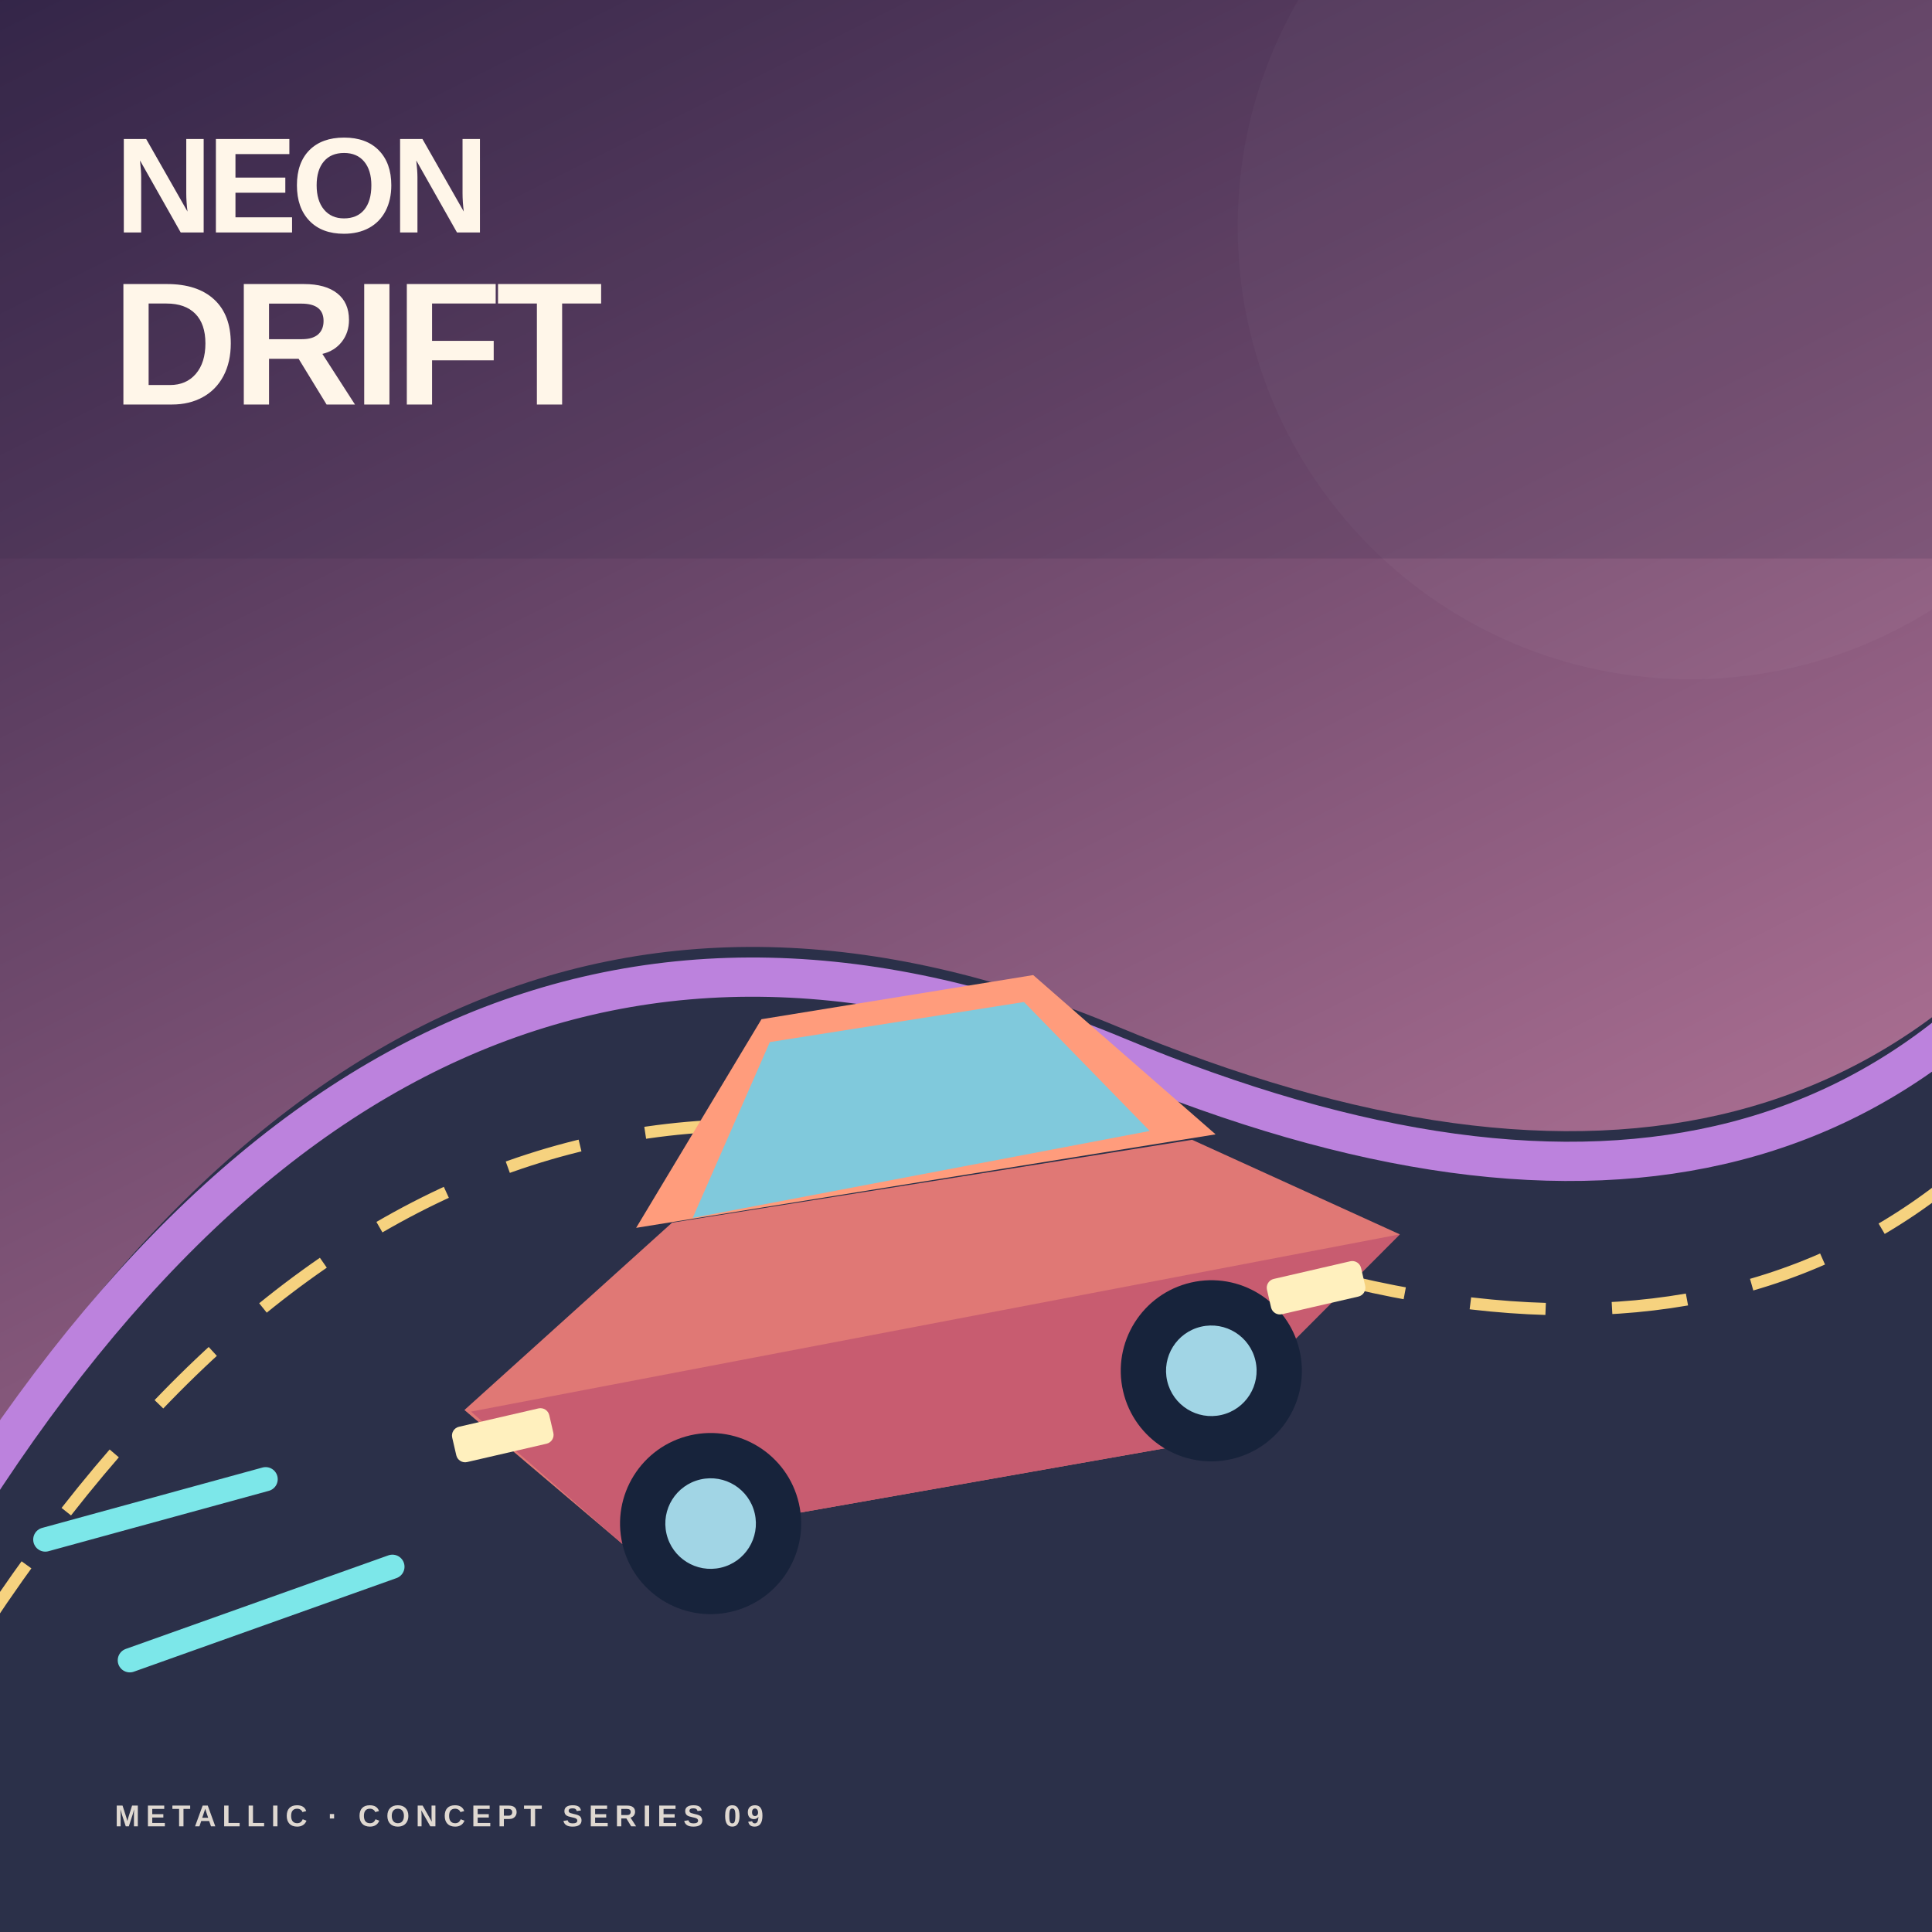
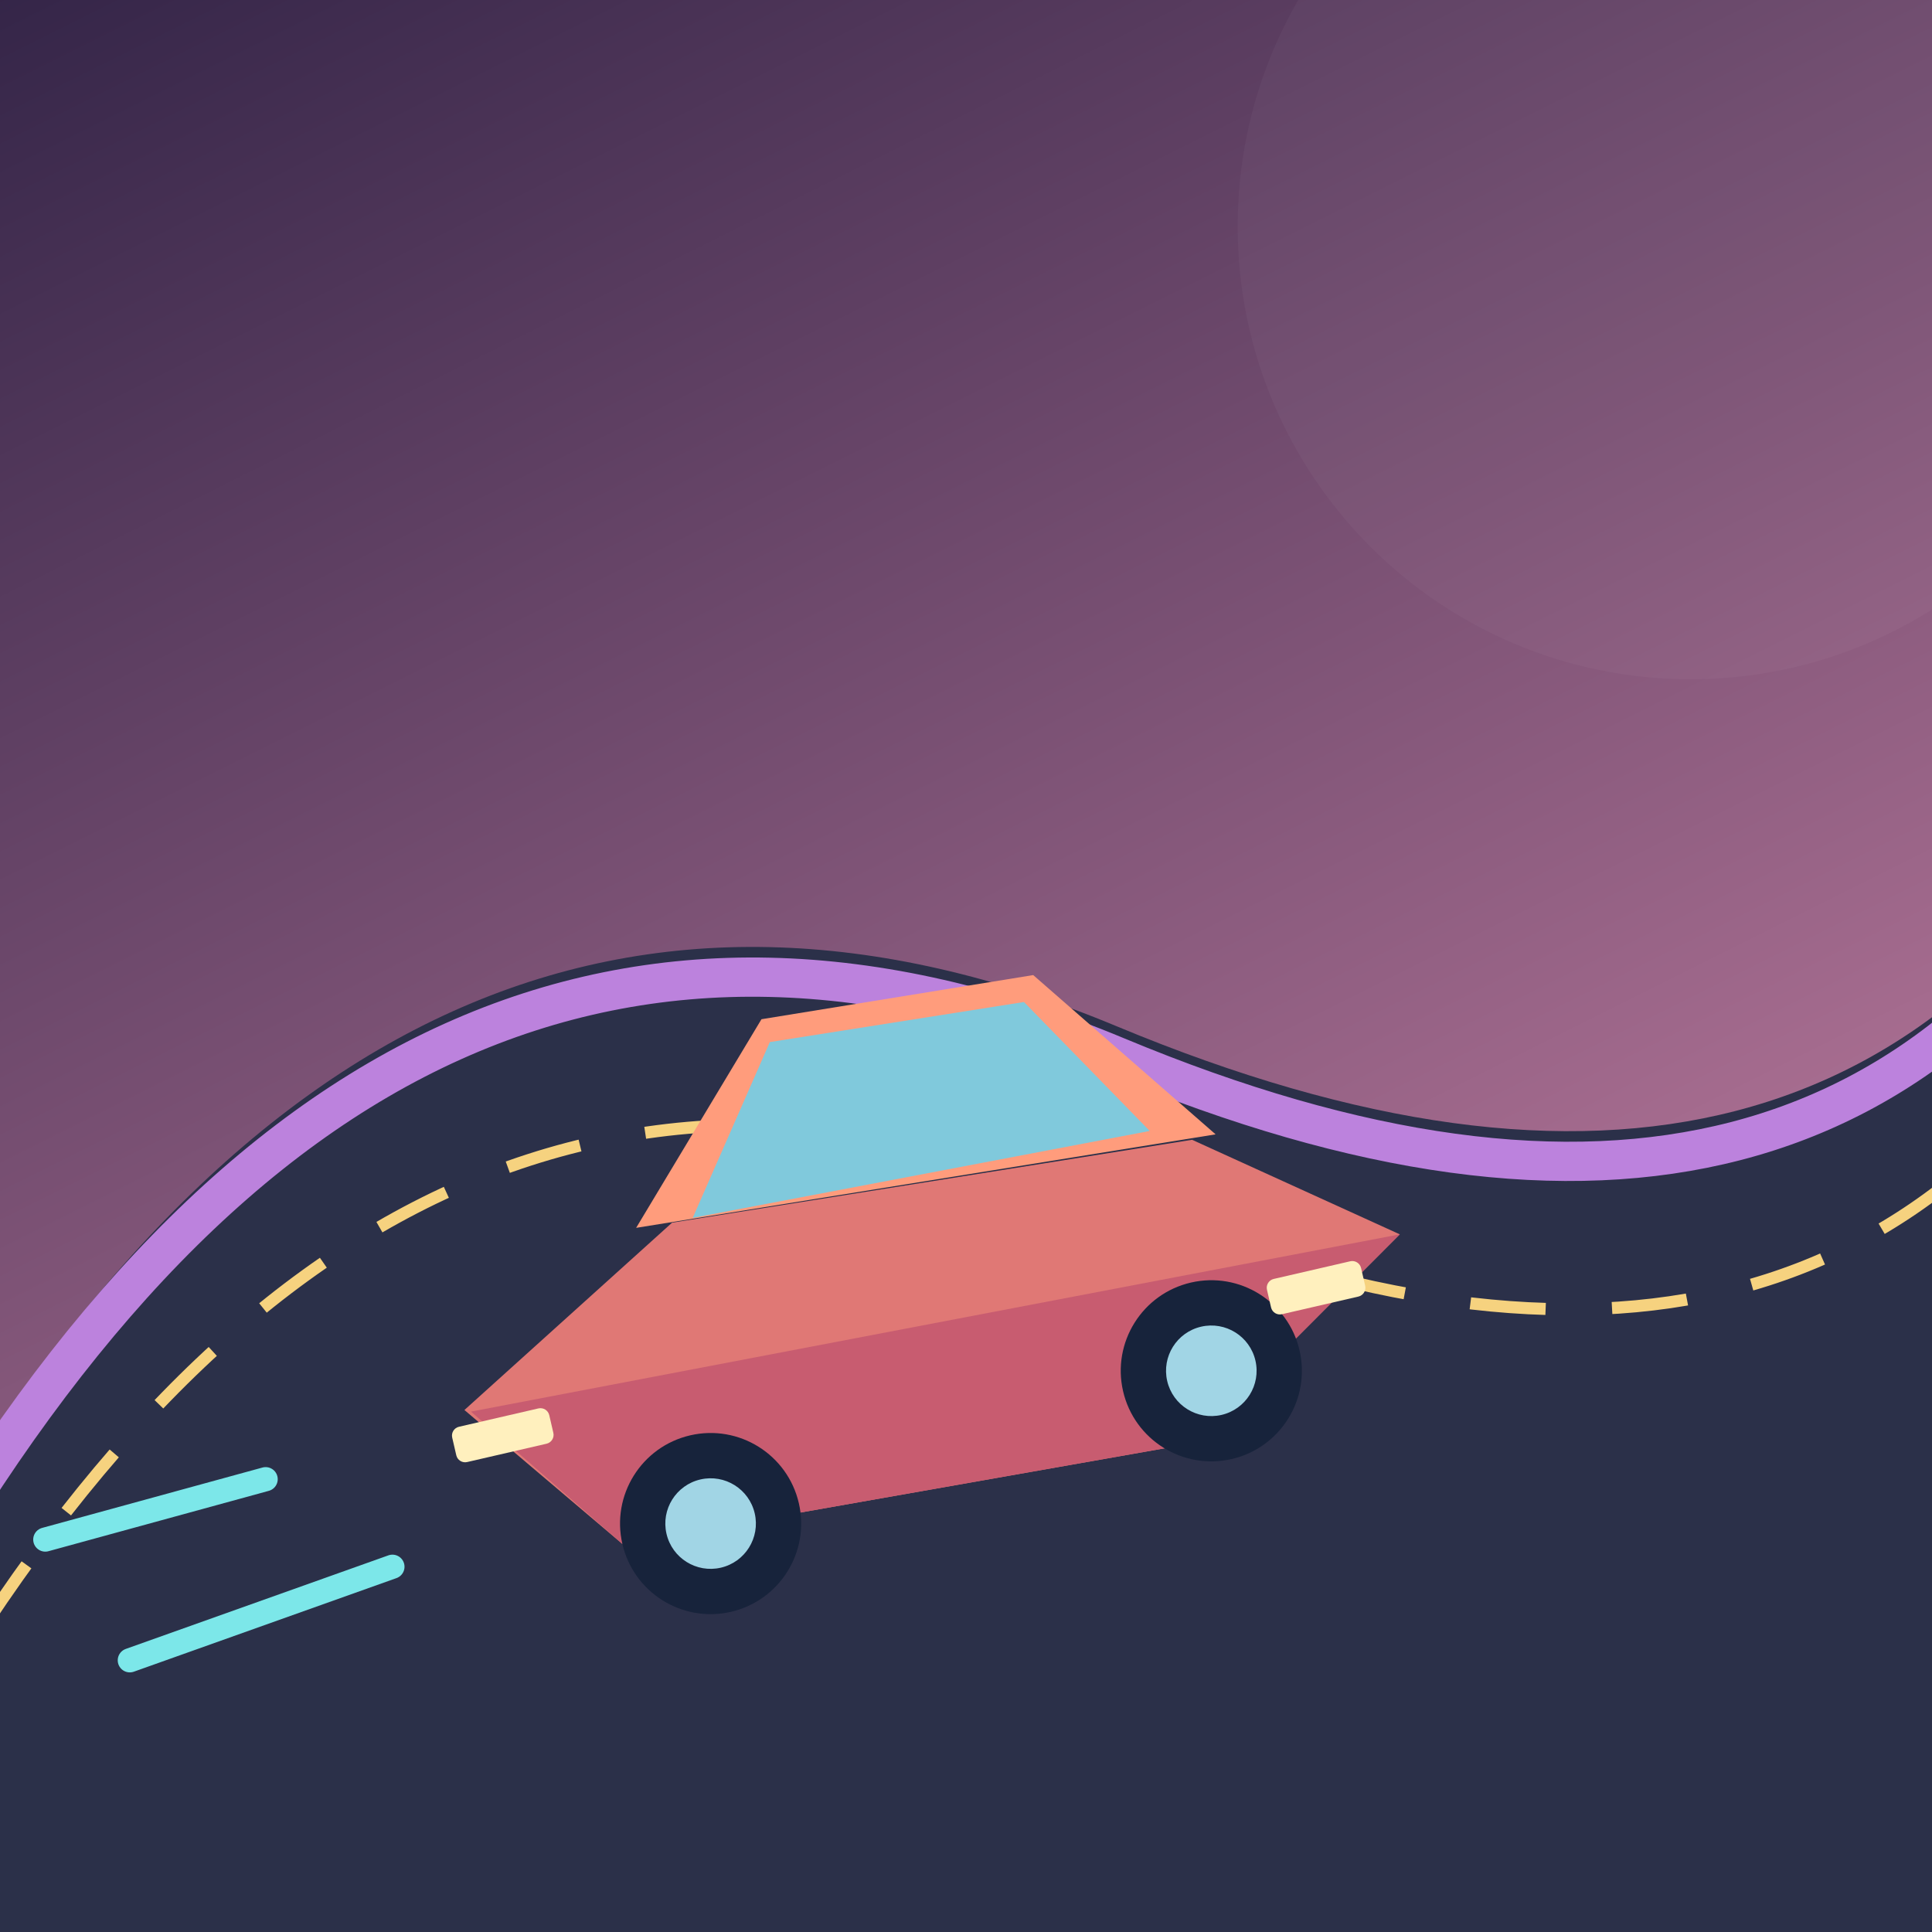
<svg xmlns="http://www.w3.org/2000/svg" viewBox="0 0 640 640" width="640" height="640">
  <defs>
    <linearGradient id="sky" x2=".5" y2="1">
      <stop stop-color="#342548" />
      <stop offset="1" stop-color="#be7b9e" />
    </linearGradient>
    <radialGradient id="portal">
      <stop stop-color="#ffd1fb" />
      <stop offset=".5" stop-color="#b08cf7" />
      <stop offset="1" stop-color="#6052b1" />
    </radialGradient>
  </defs>
  <rect width="640" height="640" fill="url(#sky)" />
  <circle cx="560" cy="75" r="150" fill="#ffffff" opacity=".035" />
  <path d="M-30 520Q130 240 370 340T710 252L680 640H0Z" fill="#2b3049" />
  <path d="M-30 530Q130 250 370 350T710 262" fill="none" stroke="#bc82dd" stroke-width="13" />
  <path d="M-30 579Q130 299 370 399T710 311" fill="none" stroke="#f6d27f" stroke-width="4" stroke-dasharray="25 22" />
  <g transform="translate(300 420) rotate(-13)">
    <polygon points="-153,13 -72,-32 102,-20 162,26 79,78 -112,68" fill="#e07875" />
    <polygon points="-84,-33 -28,-91 63,-85 110,-20" fill="#ff9c7c" />
    <polygon points="-27,-83 58,-77 89,-26 -65,-32" fill="#80c9dc" />
    <polygon points="-151,14 162,26 79,78 -112,68" fill="#c85c70" />
    <circle cx="-82" cy="68" r="30" fill="#17233b" />
    <circle cx="91" cy="56" r="30" fill="#17233b" />
    <circle cx="-82" cy="68" r="15" fill="#a1d5e5" />
    <circle cx="91" cy="56" r="15" fill="#a1d5e5" />
    <rect x="-159" y="18" width="33" height="12" rx="3" fill="#fff0be" />
    <rect x="115" y="31" width="32" height="12" rx="3" fill="#fff0be" />
  </g>
  <path d="M88 490L15 510M130 519L43 550" stroke="#7ce7e9" stroke-width="8" stroke-linecap="round" />
-   <rect width="640" height="185" fill="#342548" opacity=".18" />
-   <g fill="#fff6e9" font-family="Segoe UI,Arial,sans-serif" font-weight="950" letter-spacing="-2">
-     <text x="38" y="77" font-size="45">NEON</text>
-     <text x="37" y="134" font-size="58">DRIFT</text>
-   </g>
-   <g font-family="Segoe UI,Arial,sans-serif" font-weight="700" letter-spacing="2" font-size="10" fill="#fff6e9" opacity=".85">
-     <text x="38" y="605">METALLIC · CONCEPT SERIES 09</text>
-   </g>
</svg>
